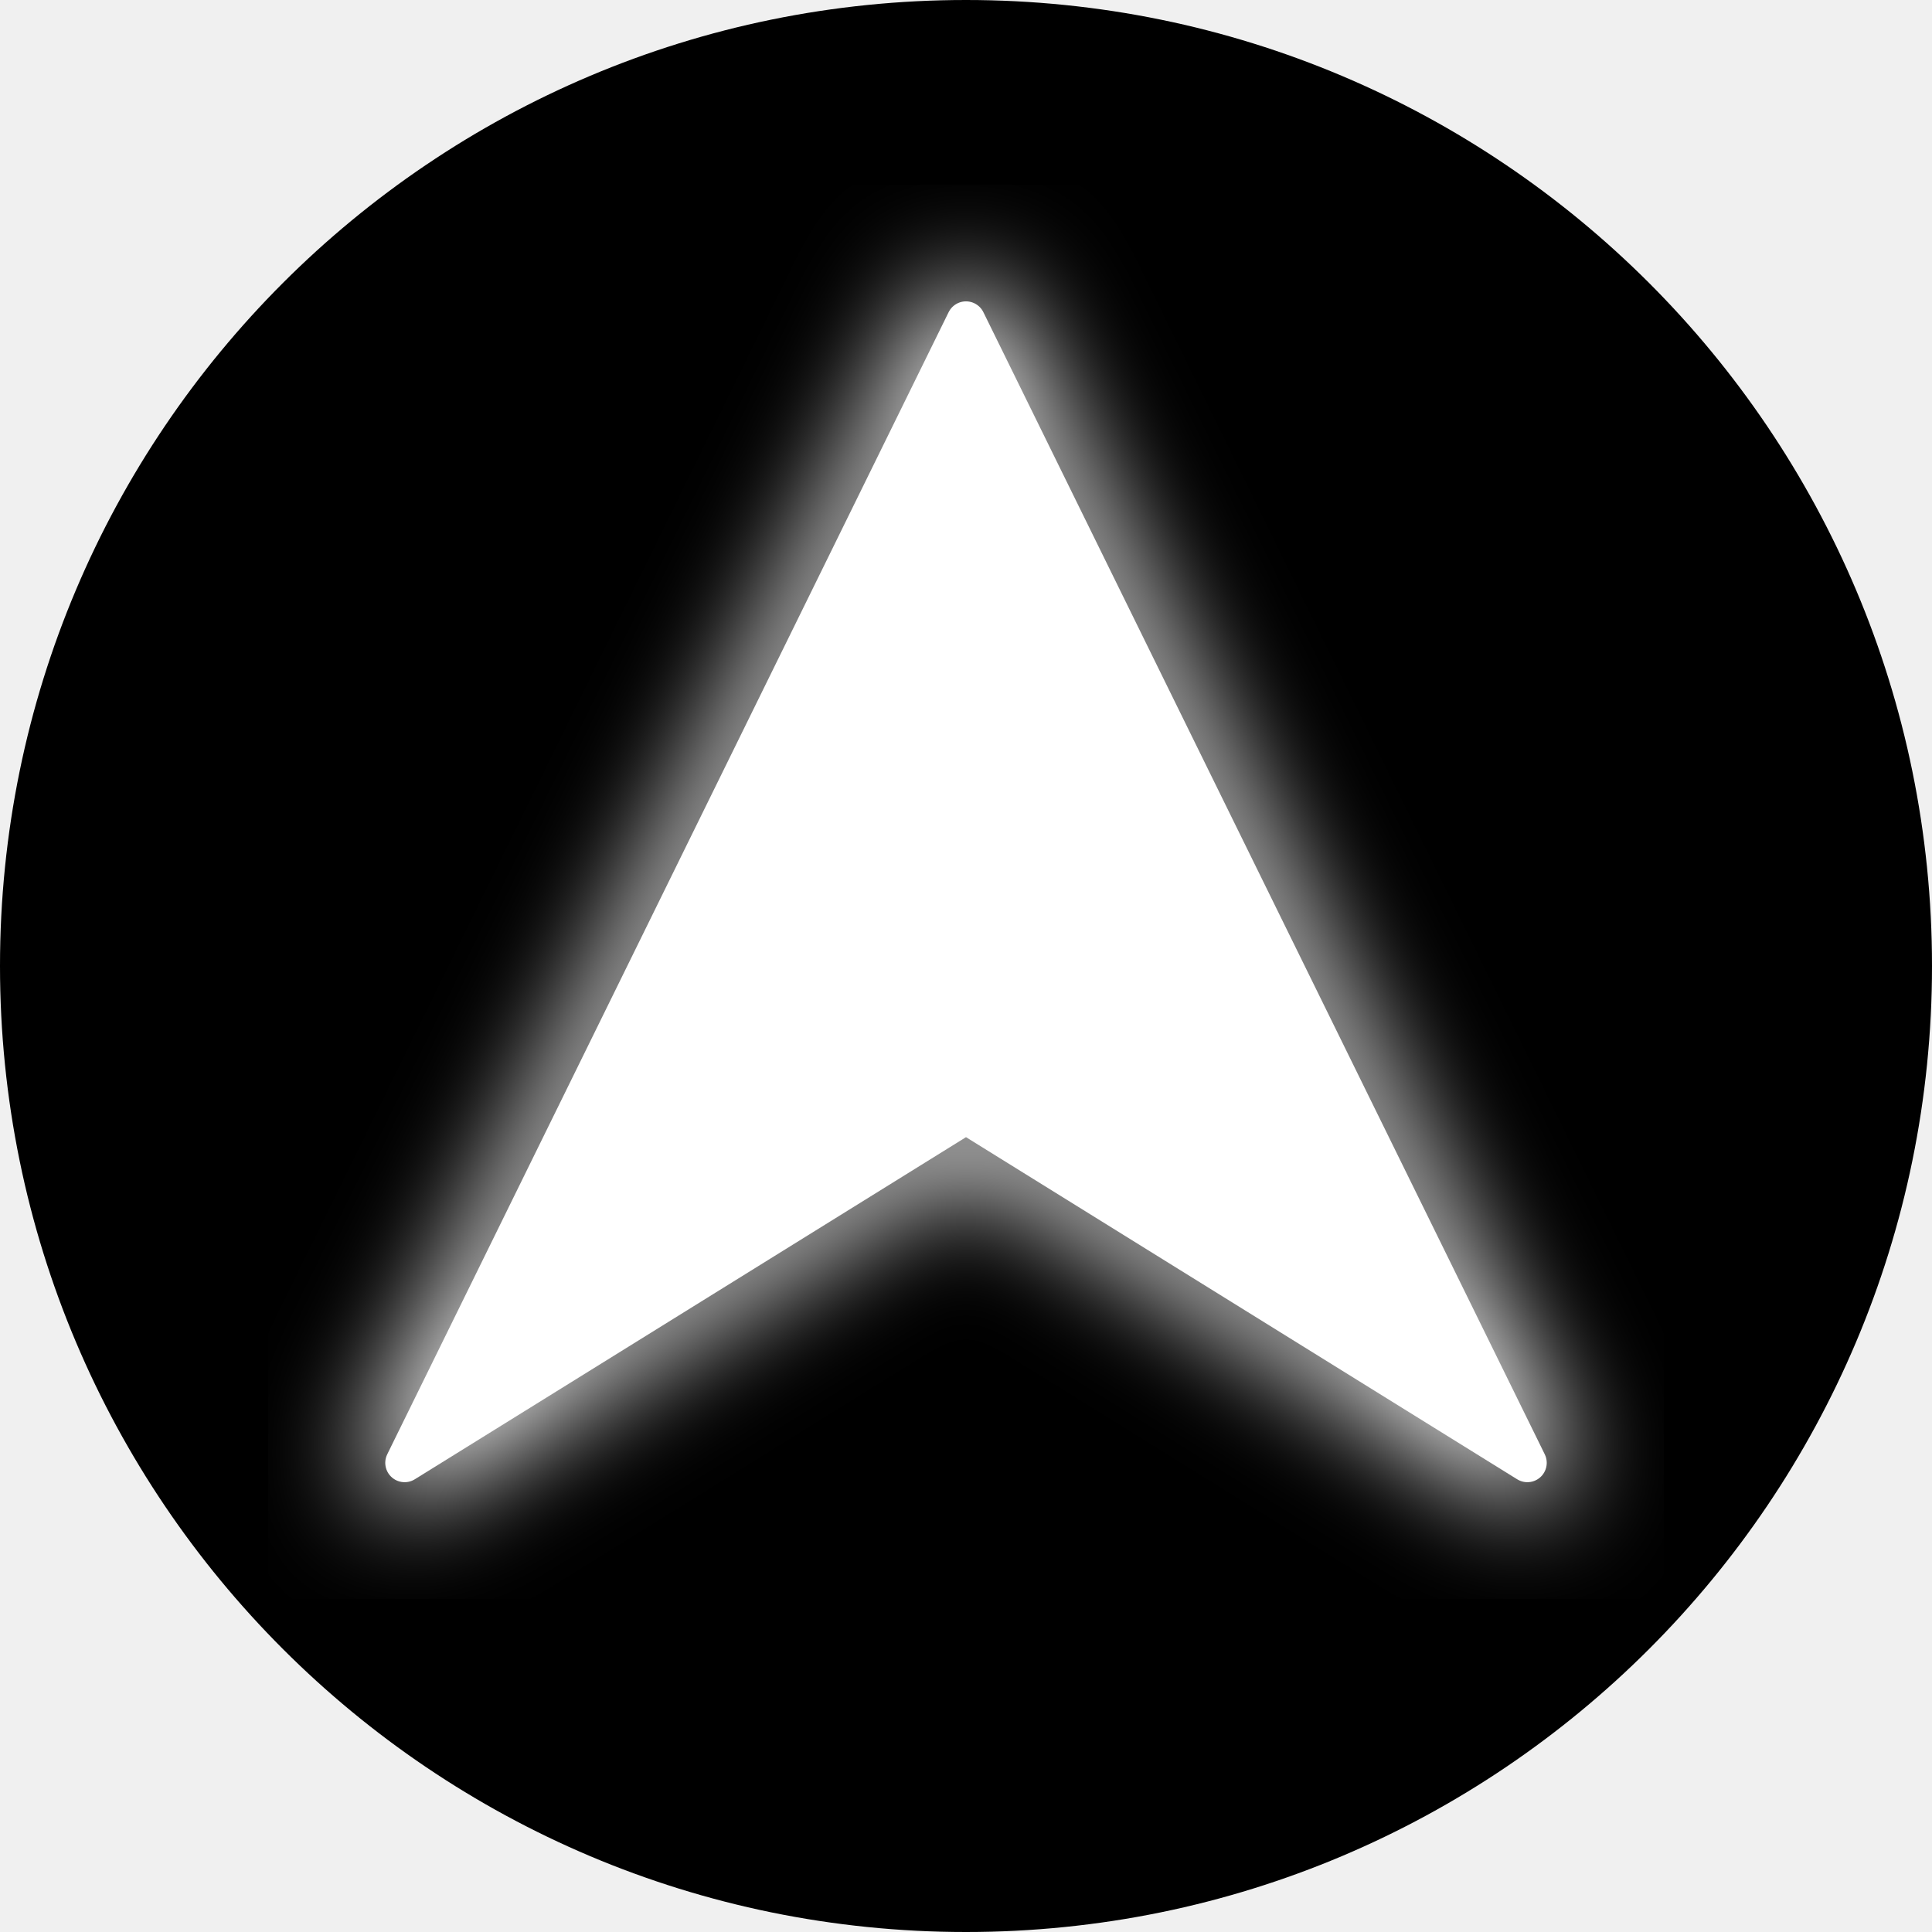
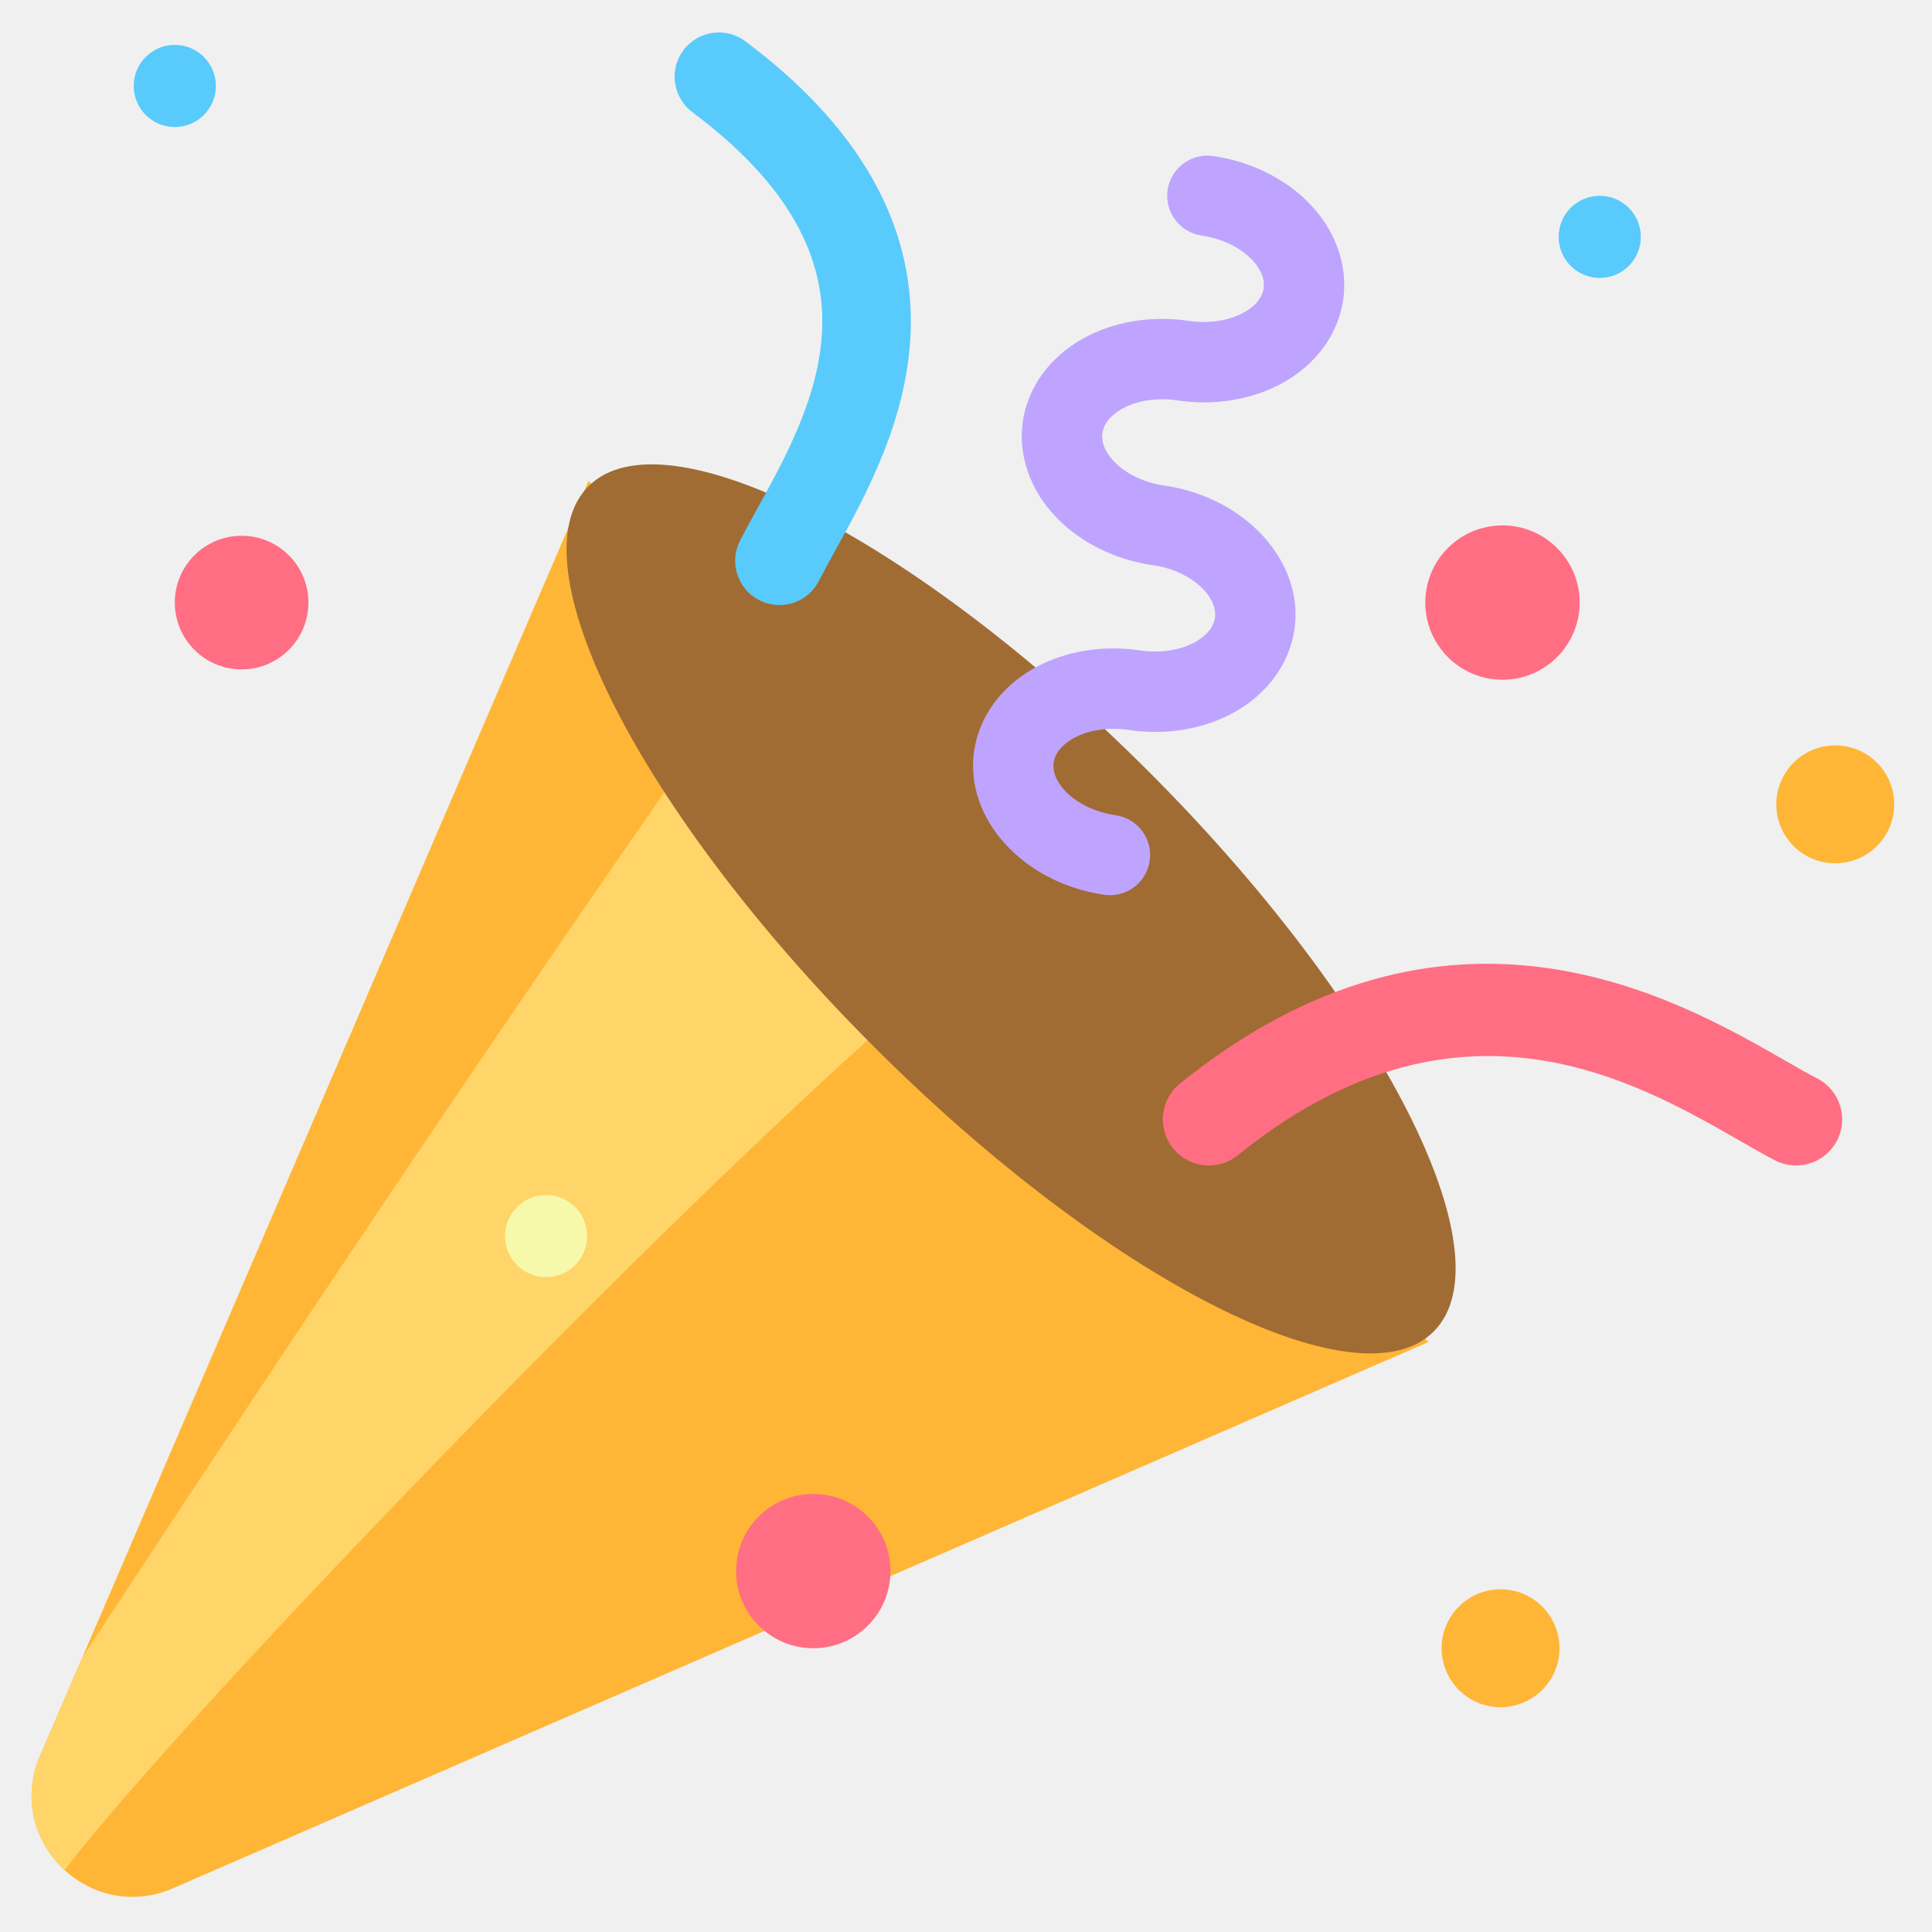
- <svg xmlns="http://www.w3.org/2000/svg" id="svg2" height="64" viewBox="0 0 64 64" width="64" version="1.1">
-   <defs id="defs4">
-     <filter id="filter4138" style="color-interpolation-filters:sRGB" height="1.238" width="1.242" y="-.119" x="-.121">
-       <feGaussianBlur id="feGaussianBlur4140" stdDeviation="2.925" />
-     </filter>
-   </defs>
-   <circle id="path4142" cx="32" cy="32" r="32" />
-   <g id="layer1" transform="matrix(.675 0 0 .675 10.4 -658.89)">
-     <g id="g4142" stroke-linejoin="round" stroke="#fff" transform="matrix(.95 0 0 .95 1.6 50.993)">
-       <path id="path4155" d="m3 1049.4 29-59 29 59-29-18z" fill-rule="evenodd" stroke-width="2" fill="#fff" />
-       <path id="path4136" d="m3 1049.4 29-59 29 59-29-18z" filter="url(#filter4138)" stroke-width="4" fill="none" />
-     </g>
+ <svg xmlns="http://www.w3.org/2000/svg" version="1.1" x="0px" y="0px" viewBox="0 0 512 512" enable-background="new 0 0 512 512" xml:space="preserve">
+   <g id="Layer_2">
+     <path fill="#FFB636" d="M378.553,355.648L45.117,500.733c-21.735,8.65-43.335-12.764-34.874-34.572l145.709-338.684" />
+   </g>
+   <g id="Layer_3">
+     <path fill="#FFD469" d="M10.243,466.161l11.58-26.916c0.993-1.514,1.983-3.03,2.977-4.543   c57.597-87.744,116.038-174.952,176.475-260.768l67.765,69.46c-51.13,35.102-217.15,206.669-251.925,252.177   C9.545,488.608,5.866,477.443,10.243,466.161z" />
+   </g>
+   <g id="Layer_4">
+     <path fill="#A06C33" d="M304.382,204.434c61.854,61.854,95.685,128.308,75.564,148.43c-20.121,20.121-86.575-13.71-148.43-75.564   s-95.685-128.308-75.564-148.43S242.527,142.579,304.382,204.434z" />
+   </g>
+   <g id="Layer_5">
+     <path fill="#F7F9AA" d="M155.601,327.572c0,6.012-4.874,10.885-10.885,10.885s-10.885-4.873-10.885-10.885   c0-6.012,4.873-10.885,10.885-10.885S155.601,321.56,155.601,327.572z" />
+   </g>
+   <g id="Layer_6">
+     <path fill="#FFB636" d="M501.986,213.16c0,8.628-6.994,15.622-15.622,15.622s-15.622-6.994-15.622-15.622   s6.994-15.622,15.622-15.622S501.986,204.532,501.986,213.16z M397.663,421.182c-8.628,0-15.622,6.994-15.622,15.622   c0,8.628,6.994,15.622,15.622,15.622s15.622-6.994,15.622-15.622C413.285,428.176,406.29,421.182,397.663,421.182z" />
+   </g>
+   <g id="Layer_7">
+     <path fill="#BEA4FF" d="M355.949,79.523c-1.34,9.065-7.197,17.072-16.07,21.968c-6.126,3.38-13.33,5.137-20.807,5.137   c-2.354,0-4.734-0.174-7.117-0.526c-5.288-0.782-10.581,0.016-14.52,2.189c-1.766,0.974-4.8,3.105-5.293,6.438   c-0.492,3.333,1.796,6.251,3.203,7.694c3.058,3.135,7.725,5.381,12.849,6.22c0.141,0.015,0.281,0.02,0.422,0.041   c21.619,3.196,37.061,20.32,34.421,38.173c-1.34,9.066-7.197,17.073-16.071,21.969c-6.126,3.38-13.329,5.137-20.806,5.137   c-2.354,0-4.734-0.174-7.117-0.526c-5.287-0.783-10.582,0.015-14.521,2.189c-1.766,0.974-4.8,3.105-5.293,6.438   c-0.79,5.349,5.778,12.411,16.47,13.991c5.817,0.86,9.836,6.273,8.976,12.091c-0.782,5.29-5.328,9.092-10.52,9.092   c-0.519,0-1.043-0.038-1.571-0.116c-21.619-3.196-37.06-20.321-34.421-38.173c1.34-9.066,7.197-17.073,16.071-21.969   c8.055-4.444,17.972-6.082,27.924-4.611c5.288,0.781,10.58-0.016,14.52-2.189c1.766-0.974,4.8-3.105,5.293-6.438   c0.777-5.262-5.577-12.171-15.963-13.898c-0.17-0.017-0.341-0.031-0.512-0.056c-9.951-1.472-18.971-5.908-25.395-12.493   c-7.077-7.254-10.367-16.614-9.026-25.681c1.34-9.065,7.197-17.072,16.07-21.968c8.055-4.444,17.972-6.082,27.924-4.611   c5.286,0.78,10.581-0.016,14.52-2.189c1.766-0.974,4.8-3.105,5.293-6.438c0.492-3.333-1.796-6.251-3.203-7.694   c-3.142-3.22-7.977-5.516-13.267-6.297c-5.817-0.86-9.836-6.273-8.976-12.091c0.859-5.818,6.274-9.832,12.091-8.977   c9.951,1.472,18.971,5.908,25.395,12.493C354,61.097,357.29,70.457,355.949,79.523z" />
+   </g>
+   <g id="Layer_8">
+     <path fill="#FF6E83" d="M81.731,159.689c0,9.777-7.926,17.703-17.703,17.703s-17.703-7.926-17.703-17.703   c0-9.777,7.926-17.703,17.703-17.703S81.731,149.911,81.731,159.689z M398.176,139.236c-11.296,0-20.452,9.157-20.452,20.452   s9.157,20.452,20.452,20.452s20.452-9.157,20.452-20.452S409.472,139.236,398.176,139.236z M215.529,395.899   c-11.296,0-20.452,9.157-20.452,20.452s9.157,20.452,20.452,20.452c11.296,0,20.452-9.157,20.452-20.452   S226.825,395.899,215.529,395.899z M486.832,302.253c3.093-5.989,0.745-13.352-5.244-16.445c-2.388-1.232-5.238-2.868-8.538-4.761   c-28.993-16.633-89.319-51.242-160.352,6.109c-5.245,4.234-6.063,11.919-1.829,17.163c4.233,5.245,11.917,6.065,17.163,1.829   c58.035-46.856,104.882-19.985,132.871-3.928c3.403,1.952,6.617,3.796,9.483,5.276c1.791,0.925,3.705,1.363,5.591,1.363   C480.397,308.859,484.664,306.451,486.832,302.253z" />
+   </g>
+   <g id="Layer_9">
+     <path fill="#59CAFC" d="M434.834,62.776c0,6.012-4.874,10.885-10.885,10.885c-6.012,0-10.885-4.873-10.885-10.885   s4.873-10.885,10.885-10.885C429.961,51.89,434.834,56.764,434.834,62.776z M46.324,11.894c-6.012,0-10.885,4.873-10.885,10.885   s4.873,10.885,10.885,10.885S57.21,28.791,57.21,22.779S52.336,11.894,46.324,11.894z M217.005,153.951   c1.231-2.414,2.749-5.163,4.356-8.073c8.154-14.771,19.32-34.999,19.992-58.559c0.807-28.304-13.934-54.002-43.812-76.38   c-5.187-3.885-12.539-2.828-16.421,2.357c-3.884,5.186-2.829,12.538,2.357,16.421c23.75,17.788,35.01,36.411,34.425,56.933   c-0.51,17.872-9.697,34.516-17.08,47.889c-1.701,3.083-3.309,5.994-4.713,8.747c-2.945,5.771-0.654,12.836,5.116,15.781   c1.708,0.872,3.529,1.285,5.323,1.285C210.815,160.352,214.932,158.014,217.005,153.951z" />
  </g>
</svg>
